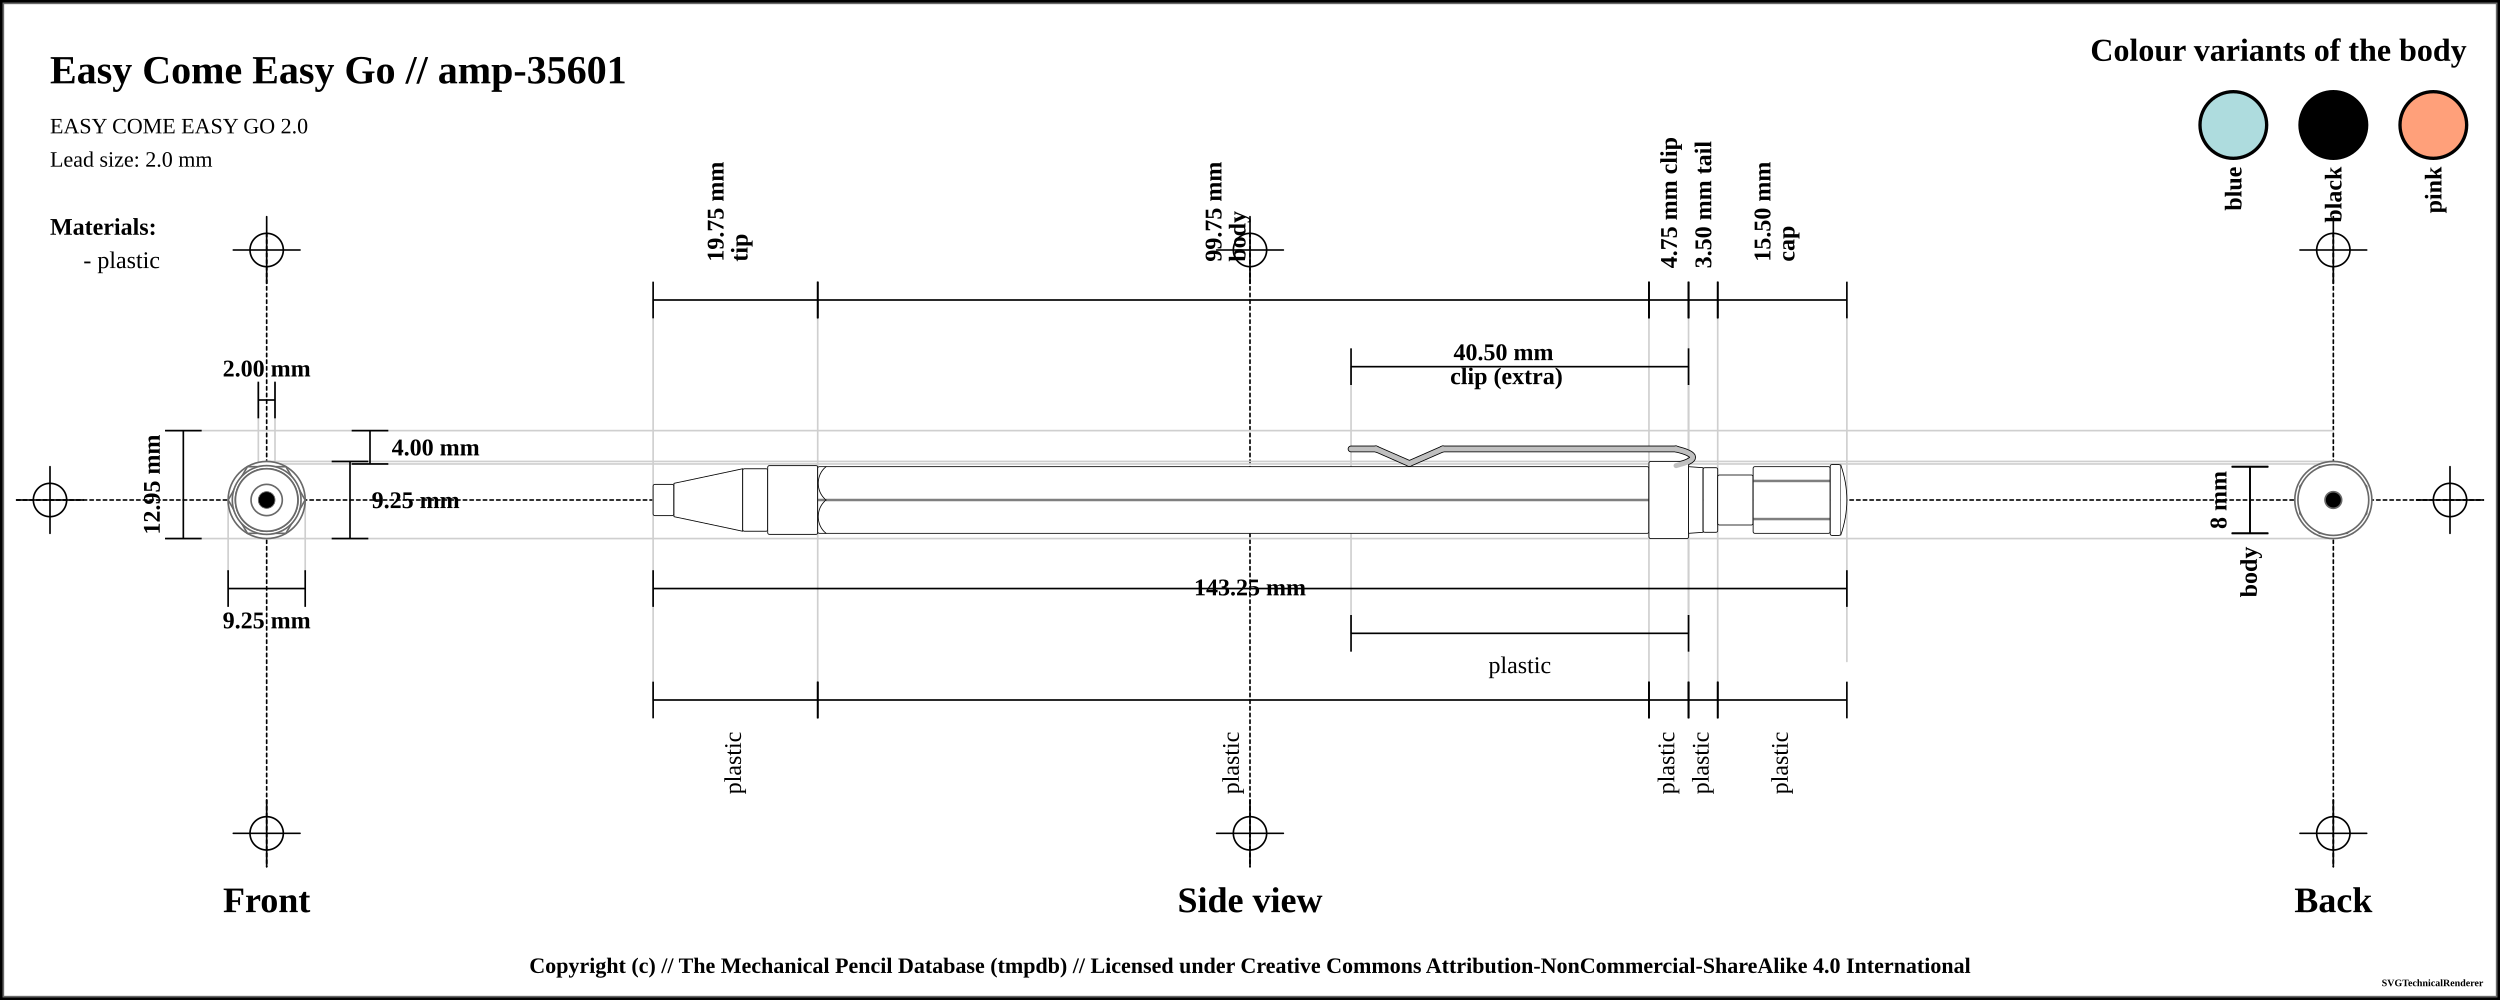
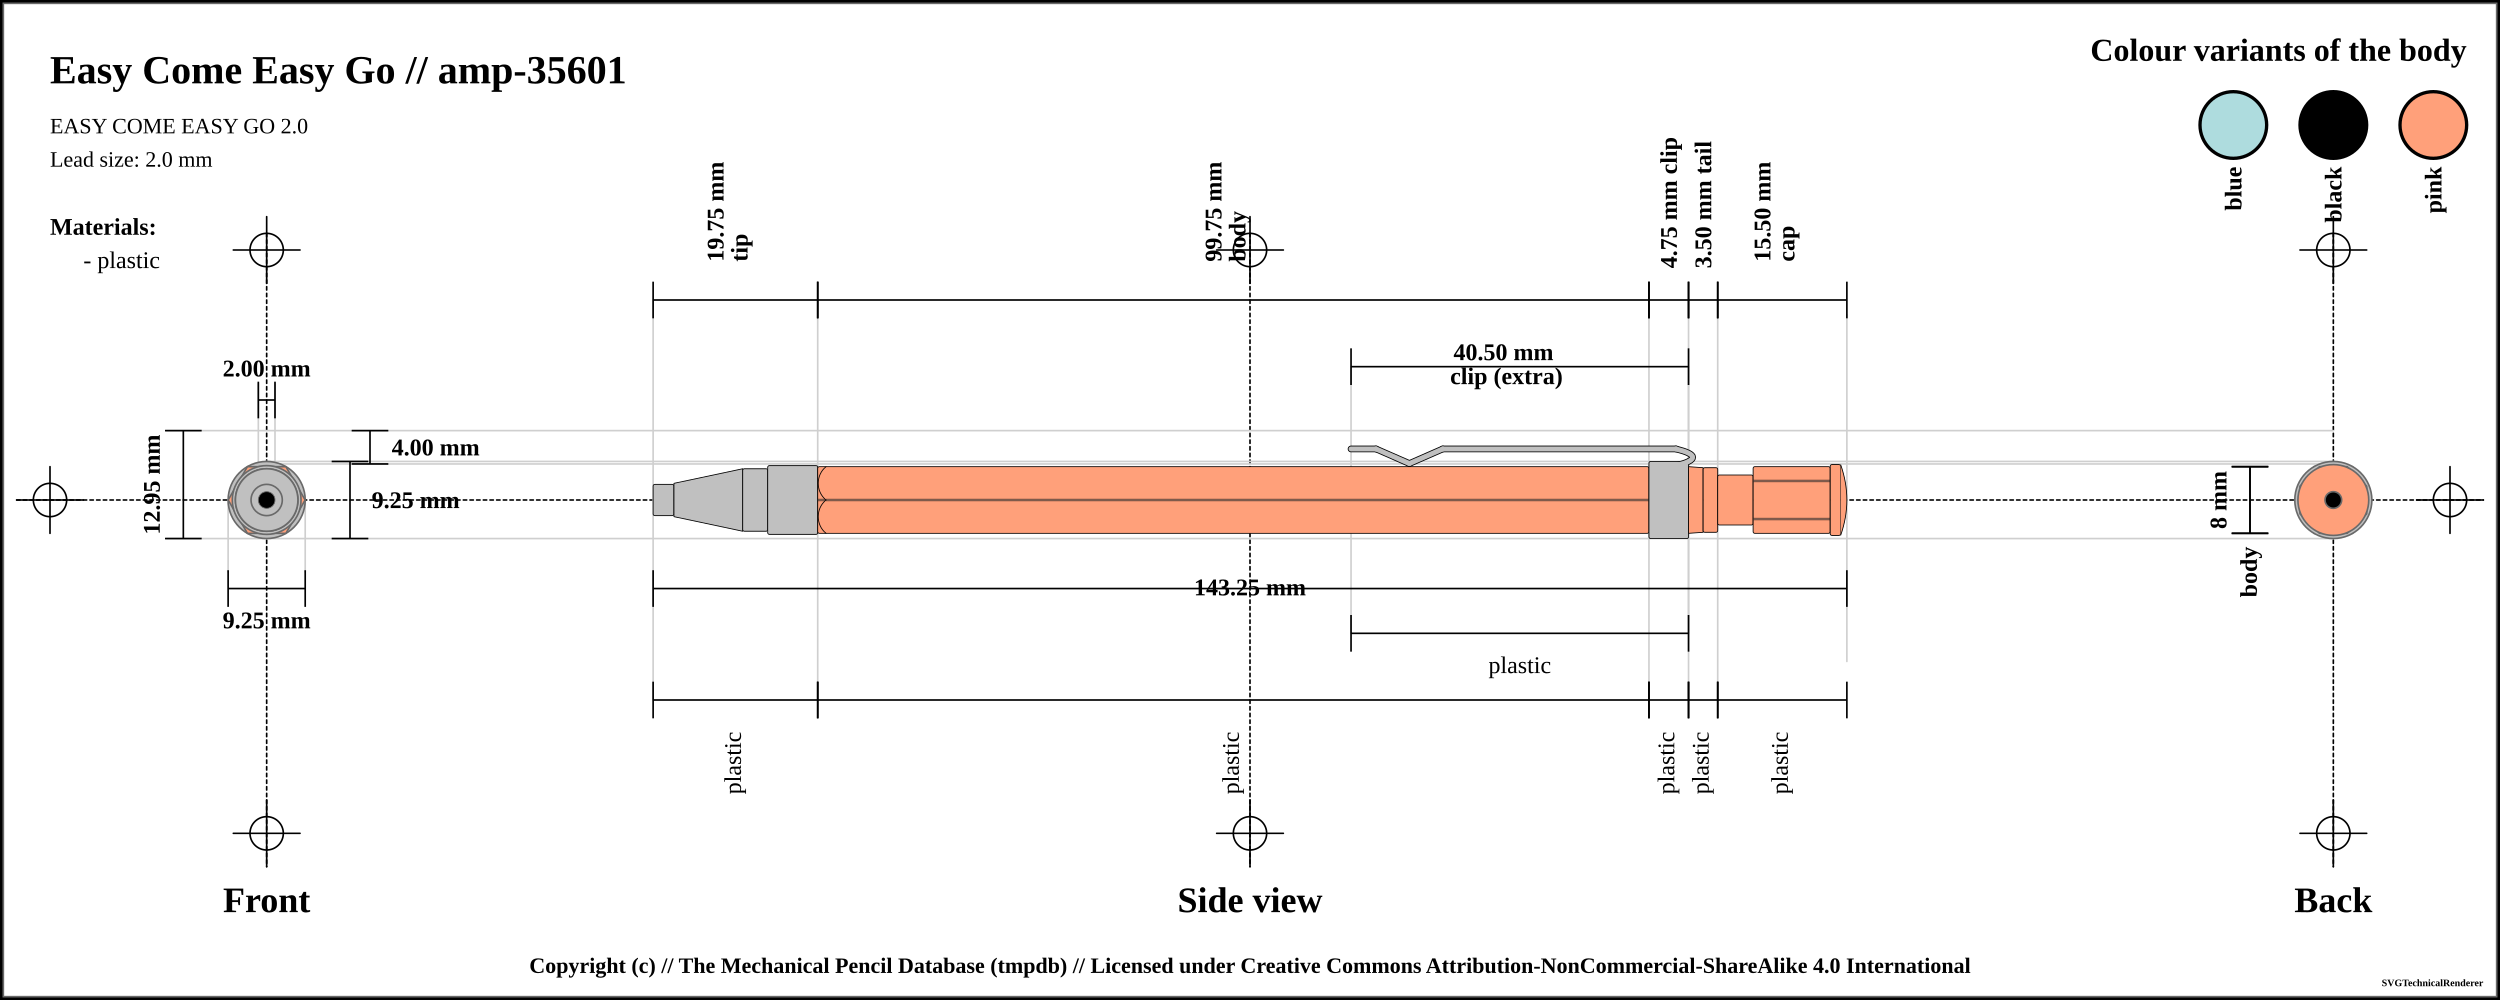
<svg xmlns="http://www.w3.org/2000/svg" width="1500" height="600">
  <pattern id="diagonalHatch" patternUnits="userSpaceOnUse" width="8" height="8">
    <path stroke="dimgray" stroke-linecap="round" stroke-width="1" d="M 4,4 L 8,8" />
    <path stroke="dimgray" stroke-linecap="round" stroke-width="1" d="M 4,4 L 0,8" />
    <path stroke="gray" stroke-linecap="round" stroke-width="1" d="M 4,4 L 8,0" />
    <path stroke="gray" stroke-linecap="round" stroke-width="1" d="M 4,4 L 0,0" />
  </pattern>
  <pattern id="spring" patternUnits="userSpaceOnUse" width="8" height="100">
    <path stroke="dimgray" stroke-linecap="round" stroke-width="2" d="M 0,0 L 8,100" />
    <path stroke="white" stroke-linecap="round" stroke-width="1" d="M 0,0 L 8,100" />
  </pattern>
  <rect x="0" y="0" width="1500" height="600" fill="white" stroke="black" stroke-width="4" />
  <rect x="2" y="2" width="1496" height="596" fill="white" stroke="dimgray" stroke-width="1" />
  <g transform="rotate(0 0 0)">
    <line x1="10" y1="300" x2="1490" y2="300" stroke-linecap="round" stroke="#000000" stroke-dasharray="2" stroke-width="1" />
    <line x1="10" y1="300" x2="50" y2="300" stroke-linecap="round" stroke="#000000" stroke-width="1" />
    <line x1="30" y1="280" x2="30" y2="320" stroke="#000000" stroke-linecap="round" stroke-width="1" />
    <circle r="10" cx="30" cy="300" fill="none" stroke="#000000" stroke-width="1" />
    <line x1="1450" y1="300" x2="1490" y2="300" stroke-linecap="round" stroke="#000000" stroke-width="1" />
    <line x1="1470" y1="280" x2="1470" y2="320" stroke="#000000" stroke-linecap="round" stroke-width="1" />
    <circle r="10" cx="1470" cy="300" fill="none" stroke="#000000" stroke-width="1" />
    <line x1="160" y1="140" x2="160" y2="520" stroke="#000000" stroke-linecap="round" stroke-dasharray="2" stroke-width="1" />
    <line x1="140" y1="150" x2="180" y2="150" stroke-linecap="round" stroke="#000000" stroke-width="1" />
    <line x1="160" y1="130" x2="160" y2="170" stroke="#000000" stroke-linecap="round" stroke-width="1" />
    <circle r="10" cx="160" cy="150" fill="none" stroke="#000000" stroke-width="1" />
    <line x1="140" y1="500" x2="180" y2="500" stroke-linecap="round" stroke="#000000" stroke-width="1" />
    <line x1="160" y1="480" x2="160" y2="520" stroke="#000000" stroke-linecap="round" stroke-width="1" />
    <circle r="10" cx="160" cy="500" fill="none" stroke="#000000" stroke-width="1" />
    <line x1="750" y1="140" x2="750" y2="520" stroke="#000000" stroke-linecap="round" stroke-dasharray="2" stroke-width="1" />
    <line x1="730" y1="150" x2="770" y2="150" stroke-linecap="round" stroke="#000000" stroke-width="1" />
    <line x1="750" y1="130" x2="750" y2="170" stroke="#000000" stroke-linecap="round" stroke-width="1" />
    <circle r="10" cx="750" cy="150" fill="none" stroke="#000000" stroke-width="1" />
    <line x1="730" y1="500" x2="770" y2="500" stroke-linecap="round" stroke="#000000" stroke-width="1" />
    <line x1="750" y1="480" x2="750" y2="520" stroke="#000000" stroke-linecap="round" stroke-width="1" />
    <circle r="10" cx="750" cy="500" fill="none" stroke="#000000" stroke-width="1" />
    <line x1="1400" y1="140" x2="1400" y2="520" stroke="#000000" stroke-linecap="round" stroke-dasharray="2" stroke-width="1" />
    <line x1="1380" y1="150" x2="1420" y2="150" stroke-linecap="round" stroke="#000000" stroke-width="1" />
    <line x1="1400" y1="130" x2="1400" y2="170" stroke="#000000" stroke-linecap="round" stroke-width="1" />
    <circle r="10" cx="1400" cy="150" fill="none" stroke="#000000" stroke-width="1" />
    <line x1="1380" y1="500" x2="1420" y2="500" stroke-linecap="round" stroke="#000000" stroke-width="1" />
    <line x1="1400" y1="480" x2="1400" y2="520" stroke="#000000" stroke-linecap="round" stroke-width="1" />
    <circle r="10" cx="1400" cy="500" fill="none" stroke="#000000" stroke-width="1" />
    <text x="30" y="50" font-size="2.0em" font-weight="bold"> Easy Come Easy Go // amp-35601 </text>
    <text x="30" y="80" font-size="1.1em"> EASY COME EASY GO 2.0</text>
    <text x="30" y="100" font-size="1.1em"> Lead size: 2.0 mm</text>
    <text x="1480" y="30" font-size="1.6em" font-weight="bold" text-anchor="end" dominant-baseline="central">Colour variants of the body</text>
    <rect x="1440" y="55" width="40" rx="50%" ry="50%" height="40" stroke="black" stroke-width="2" fill="#FFA07A" />
    <text x="1460" y="100" transform="rotate(-90, 1460, 100)" font-size="1.2em" font-weight="bold" text-anchor="end" dominant-baseline="central">pink</text>
    <rect x="1380" y="55" width="40" rx="50%" ry="50%" height="40" stroke="black" stroke-width="2" fill="#000000" />
    <text x="1400" y="100" transform="rotate(-90, 1400, 100)" font-size="1.2em" font-weight="bold" text-anchor="end" dominant-baseline="central">black</text>
    <rect x="1320" y="55" width="40" rx="50%" ry="50%" height="40" stroke="black" stroke-width="2" fill="#AEDCDE" />
    <text x="1340" y="100" transform="rotate(-90, 1340, 100)" font-size="1.2em" font-weight="bold" text-anchor="end" dominant-baseline="central">blue</text>
    <text x="30" y="136" font-size="1.2em" font-weight="bold" text-anchor="start" dominant-baseline="central">Materials:</text>
    <text x="50" y="156" font-size="1.2em" text-anchor="start" dominant-baseline="central"> - plastic</text>
    <line x1="100" y1="258.375" x2="1400" y2="258.375" stroke-linecap="round" stroke="#cfcfcf" stroke-width="1" />
    <line x1="160" y1="278.375" x2="1400" y2="278.375" stroke-linecap="round" stroke="#cfcfcf" stroke-width="1" />
    <line x1="155" y1="230" x2="155" y2="300" stroke="#cfcfcf" stroke-linecap="round" stroke-width="1" />
    <line x1="165" y1="230" x2="165" y2="300" stroke="#cfcfcf" stroke-linecap="round" stroke-width="1" />
    <line x1="160" y1="276.875" x2="1400" y2="276.875" stroke-linecap="round" stroke="#cfcfcf" stroke-width="1" />
    <line x1="100" y1="323.125" x2="1400" y2="323.125" stroke-linecap="round" stroke="#cfcfcf" stroke-width="1" />
    <line x1="136.875" y1="300" x2="136.875" y2="343.125" stroke="#cfcfcf" stroke-linecap="round" stroke-width="1" />
    <line x1="183.125" y1="300" x2="183.125" y2="343.125" stroke="#cfcfcf" stroke-linecap="round" stroke-width="1" />
    <line x1="391.875" y1="180" x2="391.875" y2="420" stroke="#cfcfcf" stroke-linecap="round" stroke-width="1" />
    <line x1="490.625" y1="180" x2="490.625" y2="420" stroke="#cfcfcf" stroke-linecap="round" stroke-width="1" />
    <line x1="989.375" y1="180" x2="989.375" y2="420" stroke="#cfcfcf" stroke-linecap="round" stroke-width="1" />
    <line x1="810.625" y1="220" x2="810.625" y2="380" stroke="#cfcfcf" stroke-linecap="round" stroke-width="1" />
    <line x1="1013.125" y1="220" x2="1013.125" y2="380" stroke="#cfcfcf" stroke-linecap="round" stroke-width="1" />
    <line x1="1013.125" y1="180" x2="1013.125" y2="420" stroke="#cfcfcf" stroke-linecap="round" stroke-width="1" />
    <line x1="1030.625" y1="180" x2="1030.625" y2="420" stroke="#cfcfcf" stroke-linecap="round" stroke-width="1" />
    <line x1="1108.125" y1="188.875" x2="1108.125" y2="396.875" stroke="#cfcfcf" stroke-linecap="round" stroke-width="1" />
    <text x="160" y="540" font-size="1.8em" font-weight="bold" text-anchor="middle" dominant-baseline="central">Front</text>
    <text x="750" y="540" font-size="1.8em" font-weight="bold" text-anchor="middle" dominant-baseline="central">Side view</text>
    <text x="1400" y="540" font-size="1.8em" font-weight="bold" text-anchor="middle" dominant-baseline="central">Back</text>
    <line x1="155" y1="229" x2="155" y2="251" stroke="black" stroke-width="1" />
    <line x1="155" y1="240" x2="165" y2="240" stroke="black" stroke-width="1" />
    <line x1="165" y1="229" x2="165" y2="251" stroke="black" stroke-width="1" />
    <text x="160" y="221" font-size="1.2em" font-weight="bold" text-anchor="middle" dominant-baseline="central" fill="black">
      <tspan x="160" dy="0">2.00 mm</tspan>
    </text>
    <line x1="211" y1="258.375" x2="233" y2="258.375" stroke="black" stroke-width="1" />
    <line x1="222" y1="258.375" x2="222" y2="278.375" stroke="black" stroke-width="1" />
    <line x1="211" y1="278.375" x2="233" y2="278.375" stroke="black" stroke-width="1" />
    <text x="235" y="268.375" font-size="1.2em" font-weight="bold" text-anchor="start" dominant-baseline="central" fill="black">4.00 mm</text>
    <line x1="199" y1="276.875" x2="221" y2="276.875" stroke="black" stroke-width="1" />
    <line x1="210" y1="276.875" x2="210" y2="323.125" stroke="black" stroke-width="1" />
    <line x1="199" y1="323.125" x2="221" y2="323.125" stroke="black" stroke-width="1" />
    <text x="223" y="300" font-size="1.2em" font-weight="bold" text-anchor="start" dominant-baseline="central" fill="black">9.25 mm</text>
    <line x1="99" y1="258.375" x2="121" y2="258.375" stroke="black" stroke-width="1" />
    <line x1="110" y1="258.375" x2="110" y2="323.125" stroke="black" stroke-width="1" />
    <line x1="99" y1="323.125" x2="121" y2="323.125" stroke="black" stroke-width="1" />
    <text x="91" y="290.75" transform="rotate(-90, 91, 290.75)" font-size="1.2em" font-weight="bold" text-anchor="middle" dominant-baseline="central" fill="black">12.95 mm</text>
    <line x1="136.875" y1="342.125" x2="136.875" y2="364.125" stroke="black" stroke-width="1" />
    <line x1="136.875" y1="353.125" x2="183.125" y2="353.125" stroke="black" stroke-width="1" />
    <line x1="183.125" y1="342.125" x2="183.125" y2="364.125" stroke="black" stroke-width="1" />
    <text x="160" y="372.125" font-size="1.2em" font-weight="bold" text-anchor="middle" dominant-baseline="central" fill="black">
      <tspan x="160" dy="0">9.25 mm</tspan>
    </text>
    <line x1="391.875" y1="169" x2="391.875" y2="191" stroke="black" stroke-width="1" />
    <line x1="391.875" y1="180" x2="490.625" y2="180" stroke="black" stroke-width="1" />
    <line x1="490.625" y1="169" x2="490.625" y2="191" stroke="black" stroke-width="1" />
    <text x="441.25" y="161" font-size="1.2em" transform="rotate(-90, 429.25, 161)" font-weight="bold" text-anchor="start" dominant-baseline="central" fill="black">
      <tspan x="433.25" dy="0">19.75 mm</tspan>
      <tspan x="433.25" dy="1em">tip</tspan>
    </text>
    <line x1="490.625" y1="169" x2="490.625" y2="191" stroke="black" stroke-width="1" />
    <line x1="490.625" y1="180" x2="989.375" y2="180" stroke="black" stroke-width="1" />
    <line x1="989.375" y1="169" x2="989.375" y2="191" stroke="black" stroke-width="1" />
    <text x="740" y="161" font-size="1.2em" transform="rotate(-90, 728, 161)" font-weight="bold" text-anchor="start" dominant-baseline="central" fill="black">
      <tspan x="732" dy="0">99.75 mm</tspan>
      <tspan x="732" dy="1em">body</tspan>
    </text>
    <line x1="989.375" y1="169" x2="989.375" y2="191" stroke="black" stroke-width="1" />
    <line x1="989.375" y1="180" x2="1013.125" y2="180" stroke="black" stroke-width="1" />
    <line x1="1013.125" y1="169" x2="1013.125" y2="191" stroke="black" stroke-width="1" />
    <text x="1001.25" y="161" font-size="1.2em" transform="rotate(-90, 1001.25, 161)" font-weight="bold" text-anchor="start" dominant-baseline="central" fill="black">
      <tspan x="1001.25" dy="0">4.75 mm clip</tspan>
    </text>
    <line x1="810.625" y1="209" x2="810.625" y2="231" stroke="black" stroke-width="1" />
    <line x1="810.625" y1="220" x2="1013.125" y2="220" stroke="black" stroke-width="1" />
    <line x1="1013.125" y1="209" x2="1013.125" y2="231" stroke="black" stroke-width="1" />
    <text x="911.875" y="212" font-weight="bold" font-size="1.2em" text-anchor="middle" dominant-baseline="middle" fill="black">
      <tspan x="903.875" dy="0">40.50 mm</tspan>
      <tspan x="903.875" dy="1em">clip (extra)</tspan>
    </text>
    <line x1="1013.125" y1="169" x2="1013.125" y2="191" stroke="black" stroke-width="1" />
    <line x1="1013.125" y1="180" x2="1030.625" y2="180" stroke="black" stroke-width="1" />
    <line x1="1030.625" y1="169" x2="1030.625" y2="191" stroke="black" stroke-width="1" />
    <text x="1021.875" y="161" font-size="1.2em" transform="rotate(-90, 1021.875, 161)" font-weight="bold" text-anchor="start" dominant-baseline="central" fill="black">
      <tspan x="1021.875" dy="0">3.50 mm tail</tspan>
    </text>
    <line x1="1030.625" y1="169" x2="1030.625" y2="191" stroke="black" stroke-width="1" />
    <line x1="1030.625" y1="180" x2="1108.125" y2="180" stroke="black" stroke-width="1" />
    <line x1="1108.125" y1="169" x2="1108.125" y2="191" stroke="black" stroke-width="1" />
    <text x="1069.375" y="161" font-size="1.2em" transform="rotate(-90, 1057.375, 161)" font-weight="bold" text-anchor="start" dominant-baseline="central" fill="black">
      <tspan x="1061.375" dy="0">15.50 mm</tspan>
      <tspan x="1061.375" dy="1em">cap</tspan>
    </text>
    <line x1="391.875" y1="342.125" x2="391.875" y2="364.125" stroke="black" stroke-width="1" />
    <line x1="391.875" y1="353.125" x2="1108.125" y2="353.125" stroke="black" stroke-width="1" />
    <line x1="1108.125" y1="342.125" x2="1108.125" y2="364.125" stroke="black" stroke-width="1" />
    <text x="750" y="353.125" font-weight="bold" font-size="1.2em" text-anchor="middle" dominant-baseline="middle" fill="black">
      <tspan x="750" dy="0">143.25 mm</tspan>
    </text>
    <line x1="391.875" y1="409" x2="391.875" y2="431" stroke="black" stroke-width="1" />
    <line x1="391.875" y1="420" x2="490.625" y2="420" stroke="black" stroke-width="1" />
    <line x1="490.625" y1="409" x2="490.625" y2="431" stroke="black" stroke-width="1" />
    <text x="441.25" y="439" font-size="1.2em" transform="rotate(-90, 441.25, 439)" text-anchor="end" dominant-baseline="middle" fill="black">
      <tspan x="441.25" dy="0">plastic</tspan>
    </text>
    <line x1="490.625" y1="409" x2="490.625" y2="431" stroke="black" stroke-width="1" />
    <line x1="490.625" y1="420" x2="989.375" y2="420" stroke="black" stroke-width="1" />
    <line x1="989.375" y1="409" x2="989.375" y2="431" stroke="black" stroke-width="1" />
    <text x="740" y="439" font-size="1.2em" transform="rotate(-90, 740, 439)" text-anchor="end" dominant-baseline="middle" fill="black">
      <tspan x="740" dy="0">plastic</tspan>
    </text>
    <line x1="810.625" y1="369" x2="810.625" y2="391" stroke="black" stroke-width="1" />
    <line x1="810.625" y1="380" x2="1013.125" y2="380" stroke="black" stroke-width="1" />
    <line x1="1013.125" y1="369" x2="1013.125" y2="391" stroke="black" stroke-width="1" />
    <text x="911.875" y="399" font-size="1.2em" text-anchor="middle" dominant-baseline="central" fill="black">
      <tspan x="911.875" dy="0">plastic</tspan>
    </text>
    <line x1="989.375" y1="409" x2="989.375" y2="431" stroke="black" stroke-width="1" />
    <line x1="989.375" y1="420" x2="1013.125" y2="420" stroke="black" stroke-width="1" />
    <line x1="1013.125" y1="409" x2="1013.125" y2="431" stroke="black" stroke-width="1" />
    <text x="1001.25" y="439" font-size="1.2em" transform="rotate(-90, 1001.25, 439)" text-anchor="end" dominant-baseline="middle" fill="black">
      <tspan x="1001.25" dy="0">plastic</tspan>
    </text>
    <line x1="1013.125" y1="409" x2="1013.125" y2="431" stroke="black" stroke-width="1" />
    <line x1="1013.125" y1="420" x2="1030.625" y2="420" stroke="black" stroke-width="1" />
    <line x1="1030.625" y1="409" x2="1030.625" y2="431" stroke="black" stroke-width="1" />
    <text x="1021.875" y="439" font-size="1.2em" transform="rotate(-90, 1021.875, 439)" text-anchor="end" dominant-baseline="middle" fill="black">
      <tspan x="1021.875" dy="0">plastic</tspan>
    </text>
    <line x1="1030.625" y1="409" x2="1030.625" y2="431" stroke="black" stroke-width="1" />
    <line x1="1030.625" y1="420" x2="1108.125" y2="420" stroke="black" stroke-width="1" />
    <line x1="1108.125" y1="409" x2="1108.125" y2="431" stroke="black" stroke-width="1" />
    <text x="1069.375" y="439" font-size="1.2em" transform="rotate(-90, 1069.375, 439)" text-anchor="end" dominant-baseline="middle" fill="black">
      <tspan x="1069.375" dy="0">plastic</tspan>
    </text>
    <line x1="1339" y1="280" x2="1361" y2="280" stroke="black" stroke-width="1" />
    <line x1="1350" y1="280" x2="1350" y2="320" stroke="black" stroke-width="1" />
    <line x1="1339" y1="320" x2="1361" y2="320" stroke="black" stroke-width="1" />
    <text x="1331" y="300" transform="rotate(-90, 1331, 300)" font-size="1.2em" font-weight="bold" text-anchor="middle" dominant-baseline="central" fill="black">8 mm</text>
    <line x1="1339" y1="280" x2="1361" y2="280" stroke="black" stroke-width="1" />
    <line x1="1350" y1="280" x2="1350" y2="320" stroke="black" stroke-width="1" />
    <line x1="1339" y1="320" x2="1361" y2="320" stroke="black" stroke-width="1" />
    <text x="1350" y="328" transform="rotate(-90, 1350, 328)" font-weight="bold" font-size="1.2em" text-anchor="end" dominant-baseline="middle" fill="black">body</text>
-     <rect x="391.875" y="290.625" width="12.5" height="18.75" rx="1" ry="1" stroke-width="0.5" stroke="black" fill="white" />
-     <path d="M404.375 290 L445.625 281.25 L445.625 318.75 L404.375 310 Z" stroke-width="0.5" stroke="black" stroke-linejoin="round" fill="white" />
-     <rect x="445.625" y="281.25" width="15" height="37.5" rx="1" ry="1" stroke-width="0.5" stroke="black" fill="white" />
-     <rect x="460.625" y="279.375" width="30" height="41.25" rx="1" ry="1" stroke-width="0.5" stroke="black" fill="white" />
-     <rect x="490.625" y="280" width="498.75" height="40" rx="1" ry="1" stroke-width="0.5" stroke="black" fill="white" />
+     <rect x="391.875" y="290.625" width="12.5" height="18.75" rx="1" ry="1" stroke-width="0.5" stroke="black" fill="silver" />
+     <path d="M404.375 290 L445.625 281.25 L445.625 318.75 L404.375 310 Z" stroke-width="0.5" stroke="black" stroke-linejoin="round" fill="silver" />
+     <rect x="445.625" y="281.25" width="15" height="37.5" rx="1" ry="1" stroke-width="0.5" stroke="black" fill="silver" />
+     <rect x="460.625" y="279.375" width="30" height="41.25" rx="1" ry="1" stroke-width="0.5" stroke="black" fill="silver" />
+     <rect x="490.625" y="280" width="498.75" height="40" rx="1" ry="1" stroke-width="0.5" stroke="black" fill="#FFA07A" />
    <line x1="490.625" y1="300" x2="989.375" y2="300" stroke-width="1.5" stroke="black" fill="none" stroke-opacity="0.5" />
    <line x1="490.625" y1="300" x2="989.375" y2="300" stroke-width="0.5" stroke="gray" fill="none" stroke-opacity="0.5" />
-     <line x1="810.625" y1="-30.625" x2="825.625" y2="-30.625" stroke-width="4" stroke="black" fill="dimgray" stroke-linecap="round" />
-     <line x1="825.625" y1="-30.625" x2="845.625" y2="-21.875" stroke-width="4" stroke="black" fill="dimgray" stroke-linecap="round" />
-     <line x1="845.625" y1="-21.875" x2="865.625" y2="-30.625" stroke-width="4" stroke="black" fill="dimgray" stroke-linecap="round" />
-     <line x1="865.625" y1="-30.625" x2="1005.625" y2="-30.625" stroke-width="4" stroke="black" fill="dimgray" stroke-linecap="round" />
-     <path d="M1005.625 -30.625 Q1025.625 -25.625 1005.625 -20.625" stroke-width="4" stroke="black" fill="none" stroke-linecap="round" />
    <line x1="810.625" y1="269.375" x2="825.625" y2="269.375" stroke-width="4" stroke="black" fill="dimgray" stroke-linecap="round" />
    <line x1="825.625" y1="269.375" x2="845.625" y2="278.125" stroke-width="4" stroke="black" fill="dimgray" stroke-linecap="round" />
    <line x1="845.625" y1="278.125" x2="865.625" y2="269.375" stroke-width="4" stroke="black" fill="dimgray" stroke-linecap="round" />
    <line x1="865.625" y1="269.375" x2="1005.625" y2="269.375" stroke-width="4" stroke="black" fill="dimgray" stroke-linecap="round" />
    <path d="M1005.625 269.375 Q1025.625 274.375 1005.625 279.375" stroke-width="4" stroke="black" fill="none" stroke-linecap="round" />
-     <rect x="989.375" y="276.875" width="23.75" height="46.25" rx="1" ry="1" stroke-width="0.5" stroke="black" fill="white" />
+     <rect x="989.375" y="276.875" width="23.75" height="46.25" rx="1" ry="1" stroke-width="0.5" stroke="black" fill="silver" />
    <line x1="810.625" y1="269.375" x2="825.625" y2="269.375" stroke-width="3" stroke="silver" fill="silver" stroke-linecap="round" />
    <line x1="825.625" y1="269.375" x2="845.625" y2="278.125" stroke-width="3" stroke="silver" fill="silver" stroke-linecap="round" />
    <line x1="845.625" y1="278.125" x2="865.625" y2="269.375" stroke-width="3" stroke="silver" fill="silver" stroke-linecap="round" />
    <line x1="865.625" y1="269.375" x2="1005.625" y2="269.375" stroke-width="3" stroke="silver" fill="silver" stroke-linecap="round" />
    <path d="M1005.625 269.375 Q1025.625 274.375 1005.625 279.375" stroke-width="3" stroke="silver" fill="none" stroke-linecap="round" />
-     <line x1="810.625" y1="-30.625" x2="825.625" y2="-30.625" stroke-width="3" stroke="silver" fill="silver" stroke-linecap="round" />
-     <line x1="825.625" y1="-30.625" x2="845.625" y2="-21.875" stroke-width="3" stroke="silver" fill="silver" stroke-linecap="round" />
-     <line x1="845.625" y1="-21.875" x2="865.625" y2="-30.625" stroke-width="3" stroke="silver" fill="silver" stroke-linecap="round" />
-     <line x1="865.625" y1="-30.625" x2="1005.625" y2="-30.625" stroke-width="3" stroke="silver" fill="silver" stroke-linecap="round" />
-     <path d="M1005.625 -30.625 Q1025.625 -25.625 1005.625 -20.625" stroke-width="3" stroke="silver" fill="none" stroke-linecap="round" />
-     <path d="M1013.125 280 L1021.875 280.625 L1021.875 319.375 L1013.125 320 Z" stroke-width="0.5" stroke="black" stroke-linejoin="round" fill="white" />
-     <rect x="1021.875" y="280.625" width="8.75" height="38.75" rx="1" ry="1" stroke-width="0.5" stroke="black" fill="white" />
-     <rect x="1030.625" y="285" width="21.25" height="30" rx="1" ry="1" stroke-width="0.5" stroke="black" fill="white" />
-     <rect x="1051.875" y="280" width="46.25" height="40" rx="1" ry="1" stroke-width="0.5" stroke="black" fill="white" />
+     <path d="M1013.125 280 L1021.875 280.625 L1021.875 319.375 L1013.125 320 Z" stroke-width="0.5" stroke="black" stroke-linejoin="round" fill="#FFA07A" />
+     <rect x="1021.875" y="280.625" width="8.75" height="38.75" rx="1" ry="1" stroke-width="0.5" stroke="black" fill="#FFA07A" />
+     <rect x="1030.625" y="285" width="21.25" height="30" rx="1" ry="1" stroke-width="0.5" stroke="black" fill="#FFA07A" />
+     <rect x="1051.875" y="280" width="46.25" height="40" rx="1" ry="1" stroke-width="0.5" stroke="black" fill="#FFA07A" />
    <line x1="1051.875" y1="288.571" x2="1098.125" y2="288.571" stroke-width="1.5" stroke="black" fill="none" stroke-opacity="0.5" />
    <line x1="1051.875" y1="288.571" x2="1098.125" y2="288.571" stroke-width="0.5" stroke="gray" fill="none" stroke-opacity="0.5" />
    <line x1="1051.875" y1="311.429" x2="1098.125" y2="311.429" stroke-width="1.5" stroke="black" fill="none" stroke-opacity="0.5" />
    <line x1="1051.875" y1="311.429" x2="1098.125" y2="311.429" stroke-width="0.5" stroke="gray" fill="none" stroke-opacity="0.5" />
-     <rect x="1098.125" y="278.75" width="6.25" height="42.5" rx="1" ry="1" stroke-width="0.5" stroke="black" fill="white" />
-     <path d="M1104.375 278.75 Q1111.875 300 1104.375 321.25" stroke-width="0.5" stroke="black" stroke-linejoin="round" fill="white" />
-     <path d="M 495.625 280 C 489.375 285, 489.375 295, 495.625 300" stroke-width="0.5" stroke="black" stroke-linecap="round" fill="white" />
-     <path d="M 495.625 320 C 489.375 315, 489.375 305, 495.625 300" stroke-width="0.5" stroke="black" stroke-linecap="round" fill="white" />
-     <circle r="21.25" cx="160" cy="300" fill="white" stroke="dimgray" stroke-width="1" />
-     <polygon points="151.716,280 168.284,280 180,291.716 180,308.284 168.284,320 151.716,320 140,308.284 140,291.716 " stroke="dimgray" stroke-width="1" fill="white" />
-     <circle r="15" cx="160" cy="300" fill="white" stroke="dimgray" stroke-width="1" />
-     <circle r="19.375" cx="160" cy="300" fill="white" stroke="dimgray" stroke-width="1" />
-     <circle r="20" cx="160" cy="300" stroke="dimgray" stroke-width="1" fill="white" />
-     <circle r="19.375" cx="160" cy="300" stroke="dimgray" stroke-width="1" fill="white" />
-     <circle r="23.125" cx="160" cy="300" fill="white" stroke="dimgray" stroke-width="1" />
-     <polygon points="148.453,280 171.547,280 183.094,300 171.547,320 148.453,320 136.906,300 " stroke="dimgray" stroke-width="1" fill="white" />
-     <circle r="20.625" cx="160" cy="300" fill="white" stroke="dimgray" stroke-width="1" />
-     <circle r="18.75" cx="160" cy="300" fill="white" stroke="dimgray" stroke-width="1" />
-     <circle r="10" cx="160" cy="300" stroke="dimgray" stroke-width="1" fill="white" />
-     <circle r="18.75" cx="160" cy="300" stroke="dimgray" stroke-width="1" fill="white" />
-     <circle r="9.375" cx="160" cy="300" fill="white" stroke="dimgray" stroke-width="1" />
+     <rect x="1098.125" y="278.75" width="6.25" height="42.5" rx="1" ry="1" stroke-width="0.5" stroke="black" fill="#FFA07A" />
+     <path d="M1104.375 278.75 Q1111.875 300 1104.375 321.25" stroke-width="0.5" stroke="black" stroke-linejoin="round" fill="#FFA07A" />
+     <path d="M 495.625 280 C 489.375 285, 489.375 295, 495.625 300" stroke-width="0.5" stroke="black" stroke-linecap="round" fill="#FFA07A" />
+     <path d="M 495.625 320 C 489.375 315, 489.375 305, 495.625 300" stroke-width="0.5" stroke="black" stroke-linecap="round" fill="#FFA07A" />
+     <circle r="21.25" cx="160" cy="300" fill="#FFA07A" stroke="dimgray" stroke-width="1" />
+     <polygon points="151.716,280 168.284,280 180,291.716 180,308.284 168.284,320 151.716,320 140,308.284 140,291.716 " stroke="dimgray" stroke-width="1" fill="#FFA07A" />
+     <circle r="15" cx="160" cy="300" fill="#FFA07A" stroke="dimgray" stroke-width="1" />
+     <circle r="19.375" cx="160" cy="300" fill="#FFA07A" stroke="dimgray" stroke-width="1" />
+     <circle r="20" cx="160" cy="300" stroke="dimgray" stroke-width="1" fill="#FFA07A" />
+     <circle r="19.375" cx="160" cy="300" stroke="dimgray" stroke-width="1" fill="#FFA07A" />
+     <circle r="23.125" cx="160" cy="300" fill="silver" stroke="dimgray" stroke-width="1" />
+     <polygon points="148.453,280 171.547,280 183.094,300 171.547,320 148.453,320 136.906,300 " stroke="dimgray" stroke-width="1" fill="#FFA07A" />
+     <circle r="20.625" cx="160" cy="300" fill="silver" stroke="dimgray" stroke-width="1" />
+     <circle r="18.75" cx="160" cy="300" fill="silver" stroke="dimgray" stroke-width="1" />
+     <circle r="10" cx="160" cy="300" stroke="dimgray" stroke-width="1" fill="silver" />
+     <circle r="18.75" cx="160" cy="300" stroke="dimgray" stroke-width="1" fill="silver" />
+     <circle r="9.375" cx="160" cy="300" fill="silver" stroke="dimgray" stroke-width="1" />
    <circle r="5" cx="160" cy="300" fill="black" stroke="dimgray" stroke-width="0.5" />
-     <circle r="9.375" cx="1400" cy="300" fill="white" stroke="dimgray" stroke-width="1" />
-     <circle r="10" cx="1400" cy="300" stroke="dimgray" stroke-width="1" fill="white" />
-     <circle r="18.75" cx="1400" cy="300" stroke="dimgray" stroke-width="1" fill="white" />
-     <circle r="18.75" cx="1400" cy="300" fill="white" stroke="dimgray" stroke-width="1" />
-     <circle r="20.625" cx="1400" cy="300" fill="white" stroke="dimgray" stroke-width="1" />
-     <polygon points="1388.453,280 1411.547,280 1423.094,300 1411.547,320 1388.453,320 1376.906,300 " stroke="dimgray" stroke-width="1" fill="white" />
-     <circle r="23.125" cx="1400" cy="300" fill="white" stroke="dimgray" stroke-width="1" />
-     <circle r="20" cx="1400" cy="300" stroke="dimgray" stroke-width="1" fill="white" />
-     <circle r="19.375" cx="1400" cy="300" stroke="dimgray" stroke-width="1" fill="white" />
-     <circle r="19.375" cx="1400" cy="300" fill="white" stroke="dimgray" stroke-width="1" />
-     <circle r="15" cx="1400" cy="300" fill="white" stroke="dimgray" stroke-width="1" />
-     <polygon points="1391.716,280 1408.284,280 1420,291.716 1420,308.284 1408.284,320 1391.716,320 1380,308.284 1380,291.716 " stroke="dimgray" stroke-width="1" fill="white" />
-     <circle r="21.25" cx="1400" cy="300" fill="white" stroke="dimgray" stroke-width="1" />
+     <circle r="9.375" cx="1400" cy="300" fill="silver" stroke="dimgray" stroke-width="1" />
+     <circle r="10" cx="1400" cy="300" stroke="dimgray" stroke-width="1" fill="silver" />
+     <circle r="18.75" cx="1400" cy="300" stroke="dimgray" stroke-width="1" fill="silver" />
+     <circle r="18.75" cx="1400" cy="300" fill="silver" stroke="dimgray" stroke-width="1" />
+     <circle r="20.625" cx="1400" cy="300" fill="silver" stroke="dimgray" stroke-width="1" />
+     <polygon points="1388.453,280 1411.547,280 1423.094,300 1411.547,320 1388.453,320 1376.906,300 " stroke="dimgray" stroke-width="1" fill="#FFA07A" />
+     <circle r="23.125" cx="1400" cy="300" fill="silver" stroke="dimgray" stroke-width="1" />
+     <circle r="20" cx="1400" cy="300" stroke="dimgray" stroke-width="1" fill="#FFA07A" />
+     <circle r="19.375" cx="1400" cy="300" stroke="dimgray" stroke-width="1" fill="#FFA07A" />
+     <circle r="19.375" cx="1400" cy="300" fill="#FFA07A" stroke="dimgray" stroke-width="1" />
+     <circle r="15" cx="1400" cy="300" fill="#FFA07A" stroke="dimgray" stroke-width="1" />
+     <polygon points="1391.716,280 1408.284,280 1420,291.716 1420,308.284 1408.284,320 1391.716,320 1380,308.284 1380,291.716 " stroke="dimgray" stroke-width="1" fill="#FFA07A" />
+     <circle r="21.25" cx="1400" cy="300" fill="#FFA07A" stroke="dimgray" stroke-width="1" />
    <circle r="5" cx="1400" cy="300" fill="black" stroke="dimgray" stroke-width="1" />
  </g>
  <text x="50%" y="580" font-size="1.1em" font-weight="bold" text-anchor="middle" dominant-baseline="middle">Copyright (c) // The Mechanical Pencil Database (tmpdb) // Licensed under Creative Commons Attribution-NonCommercial-ShareAlike 4.0 International</text>
  <text x="1490" y="590" font-size="0.5em" font-weight="bold" text-anchor="end" dominant-baseline="middle">SVGTechnicalRenderer</text>
</svg>
